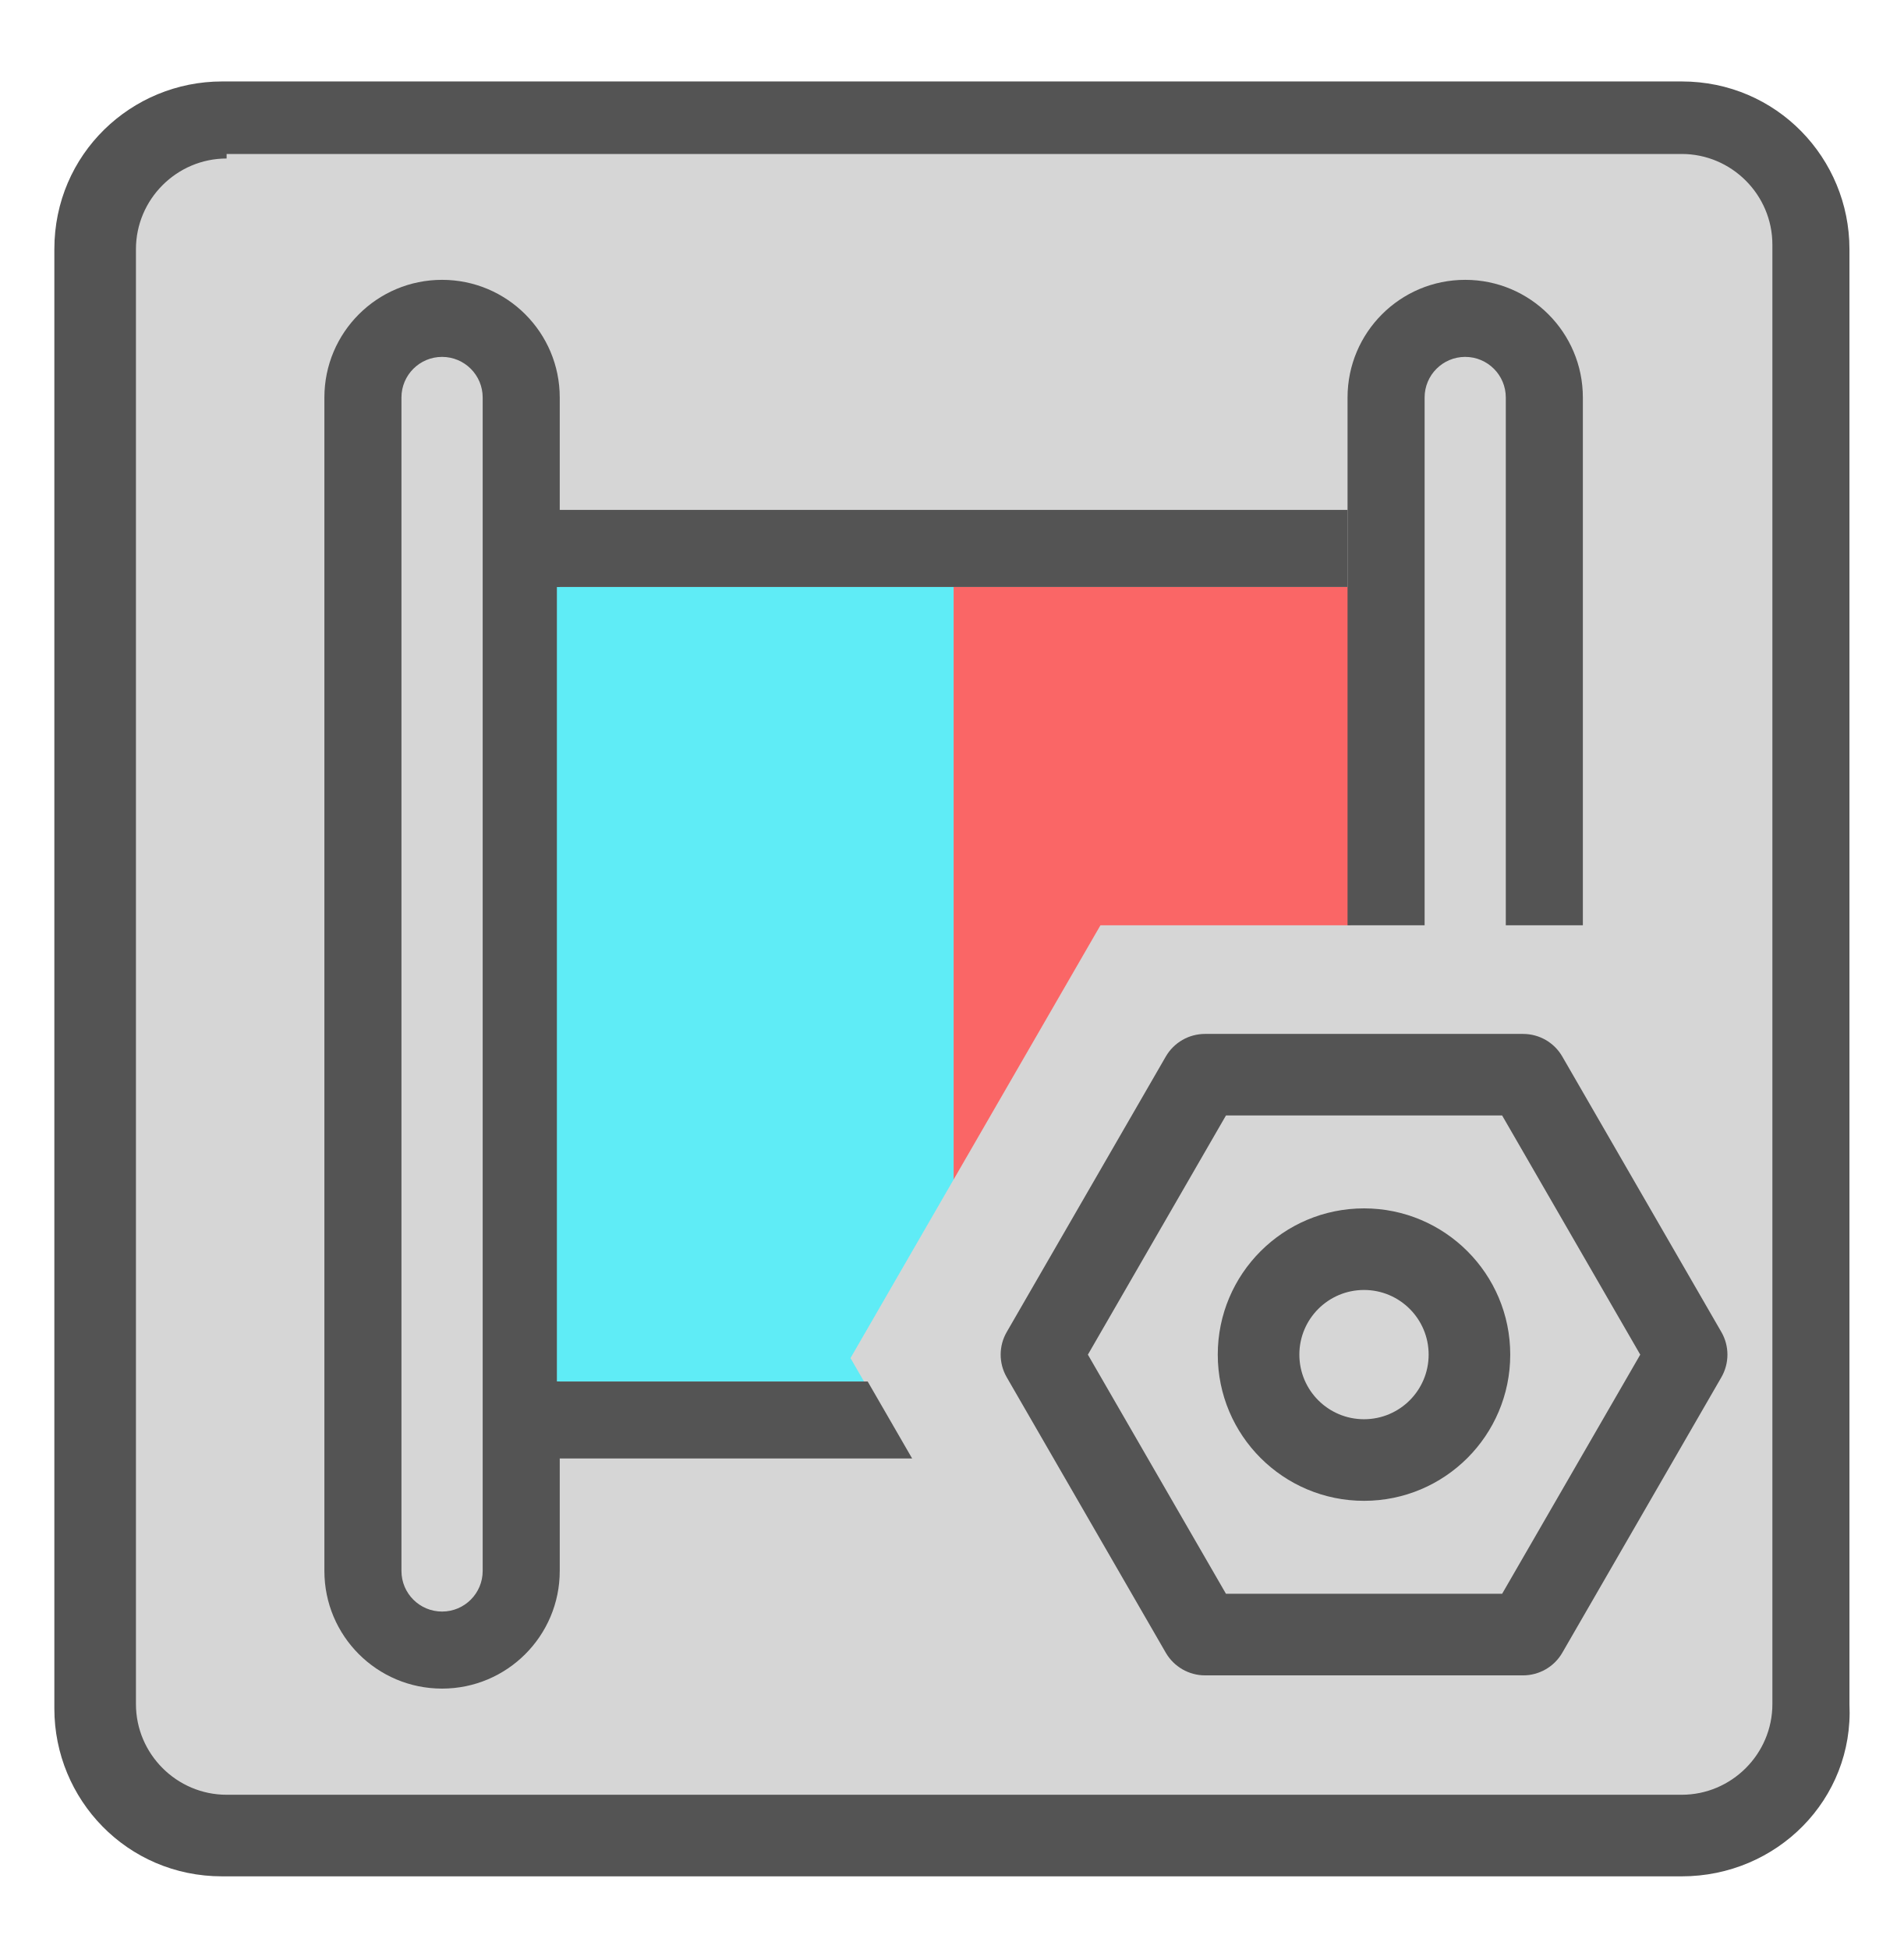
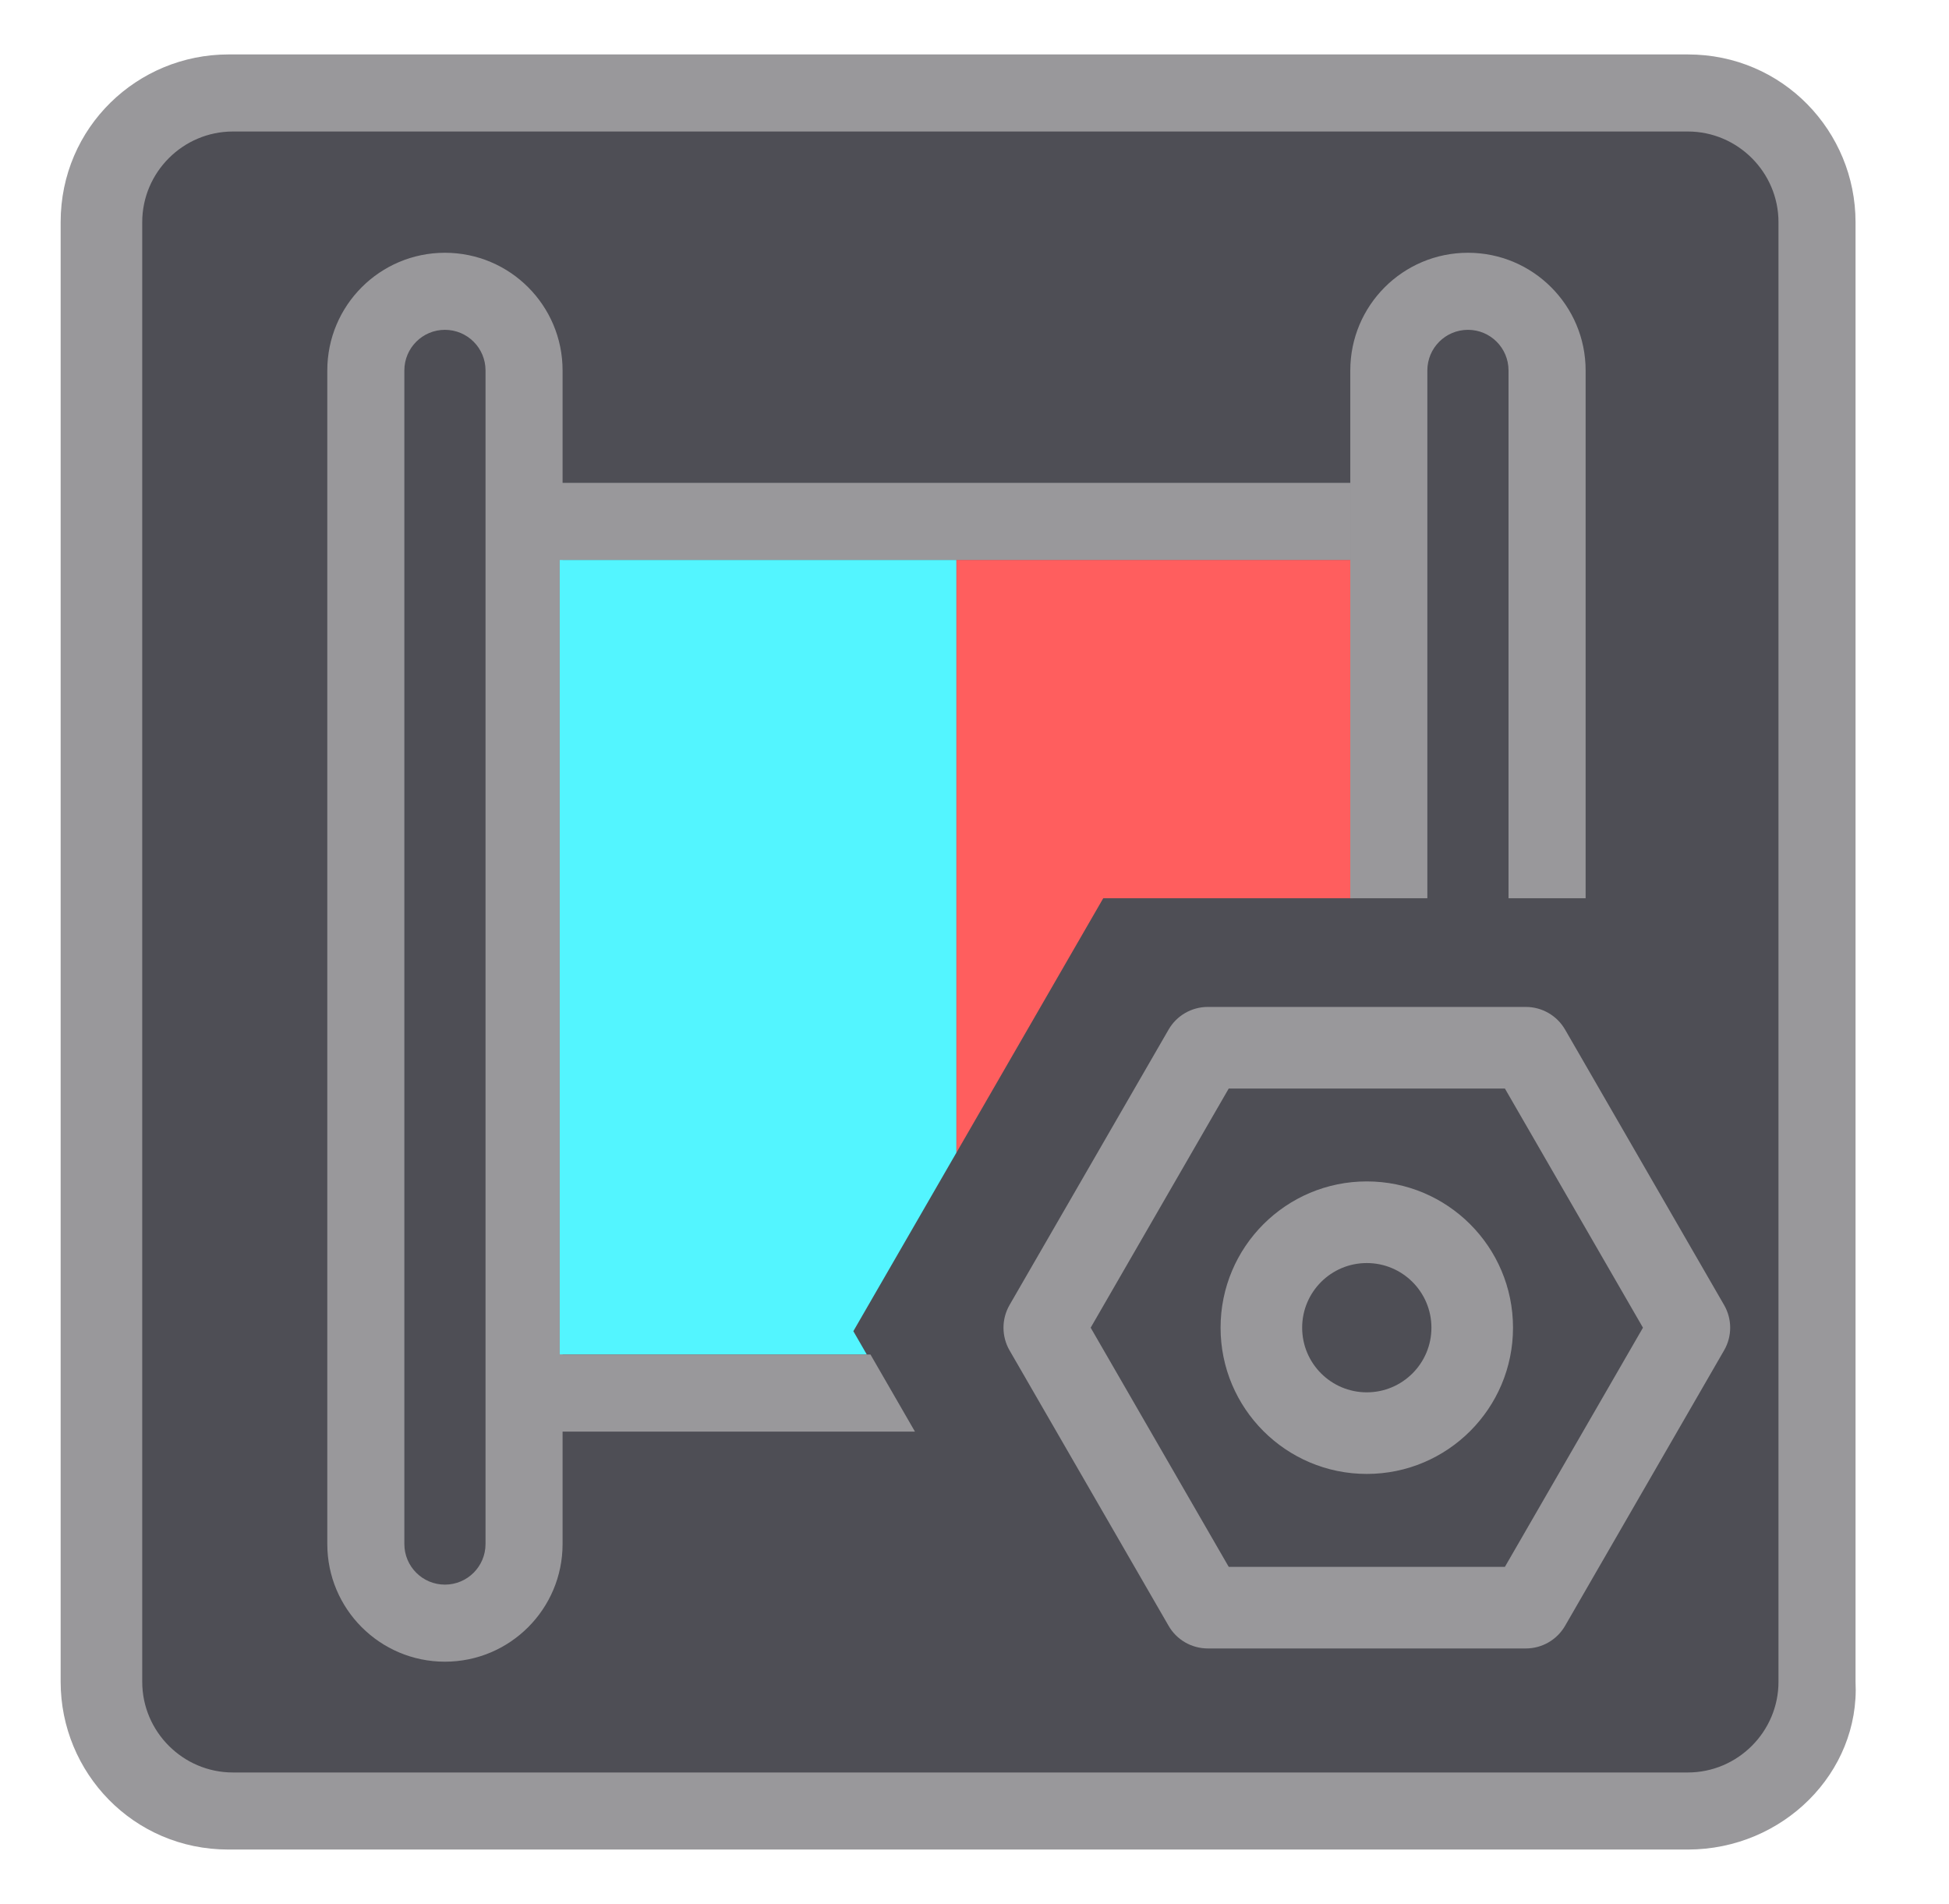
- <svg xmlns="http://www.w3.org/2000/svg" width="42" height="43" viewBox="0 0 42 43" fill="none">
-   <path d="M37.1 40.496H4.9C3.3 40.496 2 39.196 2 37.596V5.396C2 3.796 3.3 2.496 4.9 2.496H37.1C38.7 2.496 40 3.796 40 5.396V37.596C40 39.196 38.7 40.496 37.1 40.496Z" fill="#D6D6D6" />
-   <path d="M37.099 41.397H4.899C2.799 41.397 1.199 39.697 1.199 37.697V5.497C1.199 3.397 2.899 1.797 4.899 1.797H37.099C39.199 1.797 40.799 3.497 40.799 5.497V37.597C40.899 39.697 39.199 41.397 37.099 41.397ZM4.999 3.497C3.899 3.497 2.999 4.397 2.999 5.497V37.597C2.999 38.697 3.899 39.597 4.999 39.597H37.099C38.199 39.597 39.099 38.697 39.099 37.597V5.397C39.099 4.297 38.199 3.397 37.099 3.397H4.999V3.497Z" fill="#545454" />
-   <path fill-rule="evenodd" clip-rule="evenodd" d="M12.348 8.77C12.348 7.336 11.185 6.174 9.752 6.174C8.318 6.174 7.156 7.336 7.156 8.77V34.659C7.156 36.093 8.318 37.255 9.752 37.255C11.185 37.255 12.348 36.093 12.348 34.659V8.77ZM9.752 7.874C10.247 7.874 10.648 8.275 10.648 8.77V34.659C10.648 35.154 10.247 35.555 9.752 35.555C9.257 35.555 8.856 35.154 8.856 34.659V8.77C8.856 8.275 9.257 7.874 9.752 7.874Z" fill="#545454" />
-   <path fill-rule="evenodd" clip-rule="evenodd" d="M36.184 29.887L33.137 24.61L27.045 24.61L23.999 29.887L27.045 35.163L33.137 35.163L36.184 29.887ZM37.973 30.387C38.152 30.077 38.152 29.696 37.973 29.387L34.465 23.311C34.287 23.001 33.957 22.811 33.599 22.811L26.583 22.811C26.226 22.811 25.896 23.001 25.717 23.311L22.209 29.387C22.03 29.696 22.03 30.077 22.209 30.387L25.717 36.463C25.896 36.772 26.226 36.963 26.583 36.963L33.599 36.963C33.957 36.963 34.287 36.772 34.465 36.463L37.973 30.387Z" fill="#545454" />
-   <path fill-rule="evenodd" clip-rule="evenodd" d="M28.664 29.886C28.664 30.674 29.303 31.312 30.09 31.312C30.878 31.312 31.516 30.674 31.516 29.886C31.516 29.099 30.878 28.46 30.09 28.46C29.303 28.46 28.664 29.099 28.664 29.886ZM26.864 29.886C26.864 31.668 28.309 33.112 30.09 33.112C31.872 33.112 33.316 31.668 33.316 29.886C33.316 28.105 31.872 26.66 30.09 26.66C28.309 26.66 26.864 28.105 26.864 29.886Z" fill="#545454" />
-   <path fill-rule="evenodd" clip-rule="evenodd" d="M21.037 12.949H12.285V30.479H19.06L18.762 29.963L21.037 26.023V12.949Z" fill="#5FECF6" />
-   <path fill-rule="evenodd" clip-rule="evenodd" d="M29.789 12.949H21.037V26.023L24.276 20.414L29.789 20.414V12.949Z" fill="#FA6666" />
-   <path fill-rule="evenodd" clip-rule="evenodd" d="M32.322 6.174C33.756 6.174 34.918 7.336 34.918 8.77V20.414H33.218V8.77C33.218 8.275 32.817 7.874 32.322 7.874C31.828 7.874 31.427 8.275 31.427 8.77V20.414L29.727 20.414V8.77C29.727 7.336 30.889 6.174 32.322 6.174Z" fill="#545454" />
-   <path fill-rule="evenodd" clip-rule="evenodd" d="M29.727 12.95H12.217V11.25H29.727V12.95Z" fill="#545454" />
-   <path fill-rule="evenodd" clip-rule="evenodd" d="M20.122 32.178H12.217V30.479H19.141L20.122 32.178Z" fill="#545454" />
+ <svg xmlns="http://www.w3.org/2000/svg" width="43" height="42" viewBox="0 0 43 42" fill="none">
+   <path d="M37.239 39.902H5.039C3.439 39.902 2.139 38.602 2.139 37.002V4.902C2.139 3.302 3.439 2.002 5.039 2.002H37.239C38.839 2.002 40.139 3.302 40.139 4.902V37.102C40.139 38.602 38.839 39.902 37.239 39.902Z" fill="#4E4E55" />
+   <path d="M37.238 40.801H5.038C2.938 40.801 1.338 39.101 1.338 37.101V4.901C1.338 2.801 3.038 1.201 5.038 1.201H37.238C39.338 1.201 40.938 2.901 40.938 4.901V37.101C41.038 39.101 39.338 40.801 37.238 40.801ZM5.138 2.901C4.038 2.901 3.138 3.801 3.138 4.901V37.101C3.138 38.201 4.038 39.101 5.138 39.101H37.238C38.338 39.101 39.238 38.201 39.238 37.101V4.901C39.238 3.801 38.338 2.901 37.238 2.901H5.138Z" fill="#99989B" />
+   <path fill-rule="evenodd" clip-rule="evenodd" d="M12.412 8.172C12.412 6.738 11.25 5.576 9.816 5.576C8.383 5.576 7.221 6.738 7.221 8.172V34.061C7.221 35.495 8.383 36.657 9.816 36.657C11.25 36.657 12.412 35.495 12.412 34.061V8.172ZM9.816 7.276C10.311 7.276 10.712 7.677 10.712 8.172V34.061C10.712 34.556 10.311 34.957 9.816 34.957C9.322 34.957 8.921 34.556 8.921 34.061V8.172C8.921 7.677 9.322 7.276 9.816 7.276Z" fill="#99989B" />
+   <path fill-rule="evenodd" clip-rule="evenodd" d="M36.248 29.289L33.202 24.013L27.109 24.013L24.063 29.289L27.109 34.565L33.202 34.565L36.248 29.289ZM38.038 29.789C38.217 29.48 38.217 29.099 38.038 28.789L34.53 22.713C34.351 22.404 34.021 22.213 33.664 22.213L26.648 22.213C26.29 22.213 25.96 22.404 25.782 22.713L22.273 28.789C22.095 29.099 22.095 29.48 22.273 29.789L25.782 35.865C25.96 36.175 26.29 36.365 26.648 36.365L33.664 36.365C34.021 36.365 34.351 36.175 34.53 35.865L38.038 29.789Z" fill="#99989B" />
+   <path fill-rule="evenodd" clip-rule="evenodd" d="M28.729 29.289C28.729 30.076 29.367 30.715 30.155 30.715C30.942 30.715 31.581 30.076 31.581 29.289C31.581 28.501 30.942 27.863 30.155 27.863C29.367 27.863 28.729 28.501 28.729 29.289ZM26.929 29.289C26.929 31.07 28.373 32.515 30.155 32.515C31.936 32.515 33.381 31.07 33.381 29.289C33.381 27.507 31.936 26.062 30.155 26.062C28.373 26.062 26.929 27.507 26.929 29.289Z" fill="#99989B" />
+   <path fill-rule="evenodd" clip-rule="evenodd" d="M21.102 12.352H12.35V29.881H19.124L18.827 29.366L21.102 25.426V12.352Z" fill="#53F5FF" />
+   <path fill-rule="evenodd" clip-rule="evenodd" d="M29.854 12.352H21.102V25.426L24.34 19.816L29.854 19.816V12.352Z" fill="#FF5E5E" />
+   <path fill-rule="evenodd" clip-rule="evenodd" d="M32.387 5.576C33.82 5.576 34.983 6.738 34.983 8.172V19.816H33.282V8.172C33.282 7.677 32.882 7.276 32.387 7.276C31.892 7.276 31.491 7.677 31.491 8.172V19.816L29.791 19.816V8.172C29.791 6.738 30.953 5.576 32.387 5.576Z" fill="#99989B" />
+   <path fill-rule="evenodd" clip-rule="evenodd" d="M29.791 12.352H12.281V10.652H29.791V12.352Z" fill="#99989B" />
+   <path fill-rule="evenodd" clip-rule="evenodd" d="M20.186 31.581H12.281V29.881H19.205L20.186 31.581Z" fill="#99989B" />
</svg>
